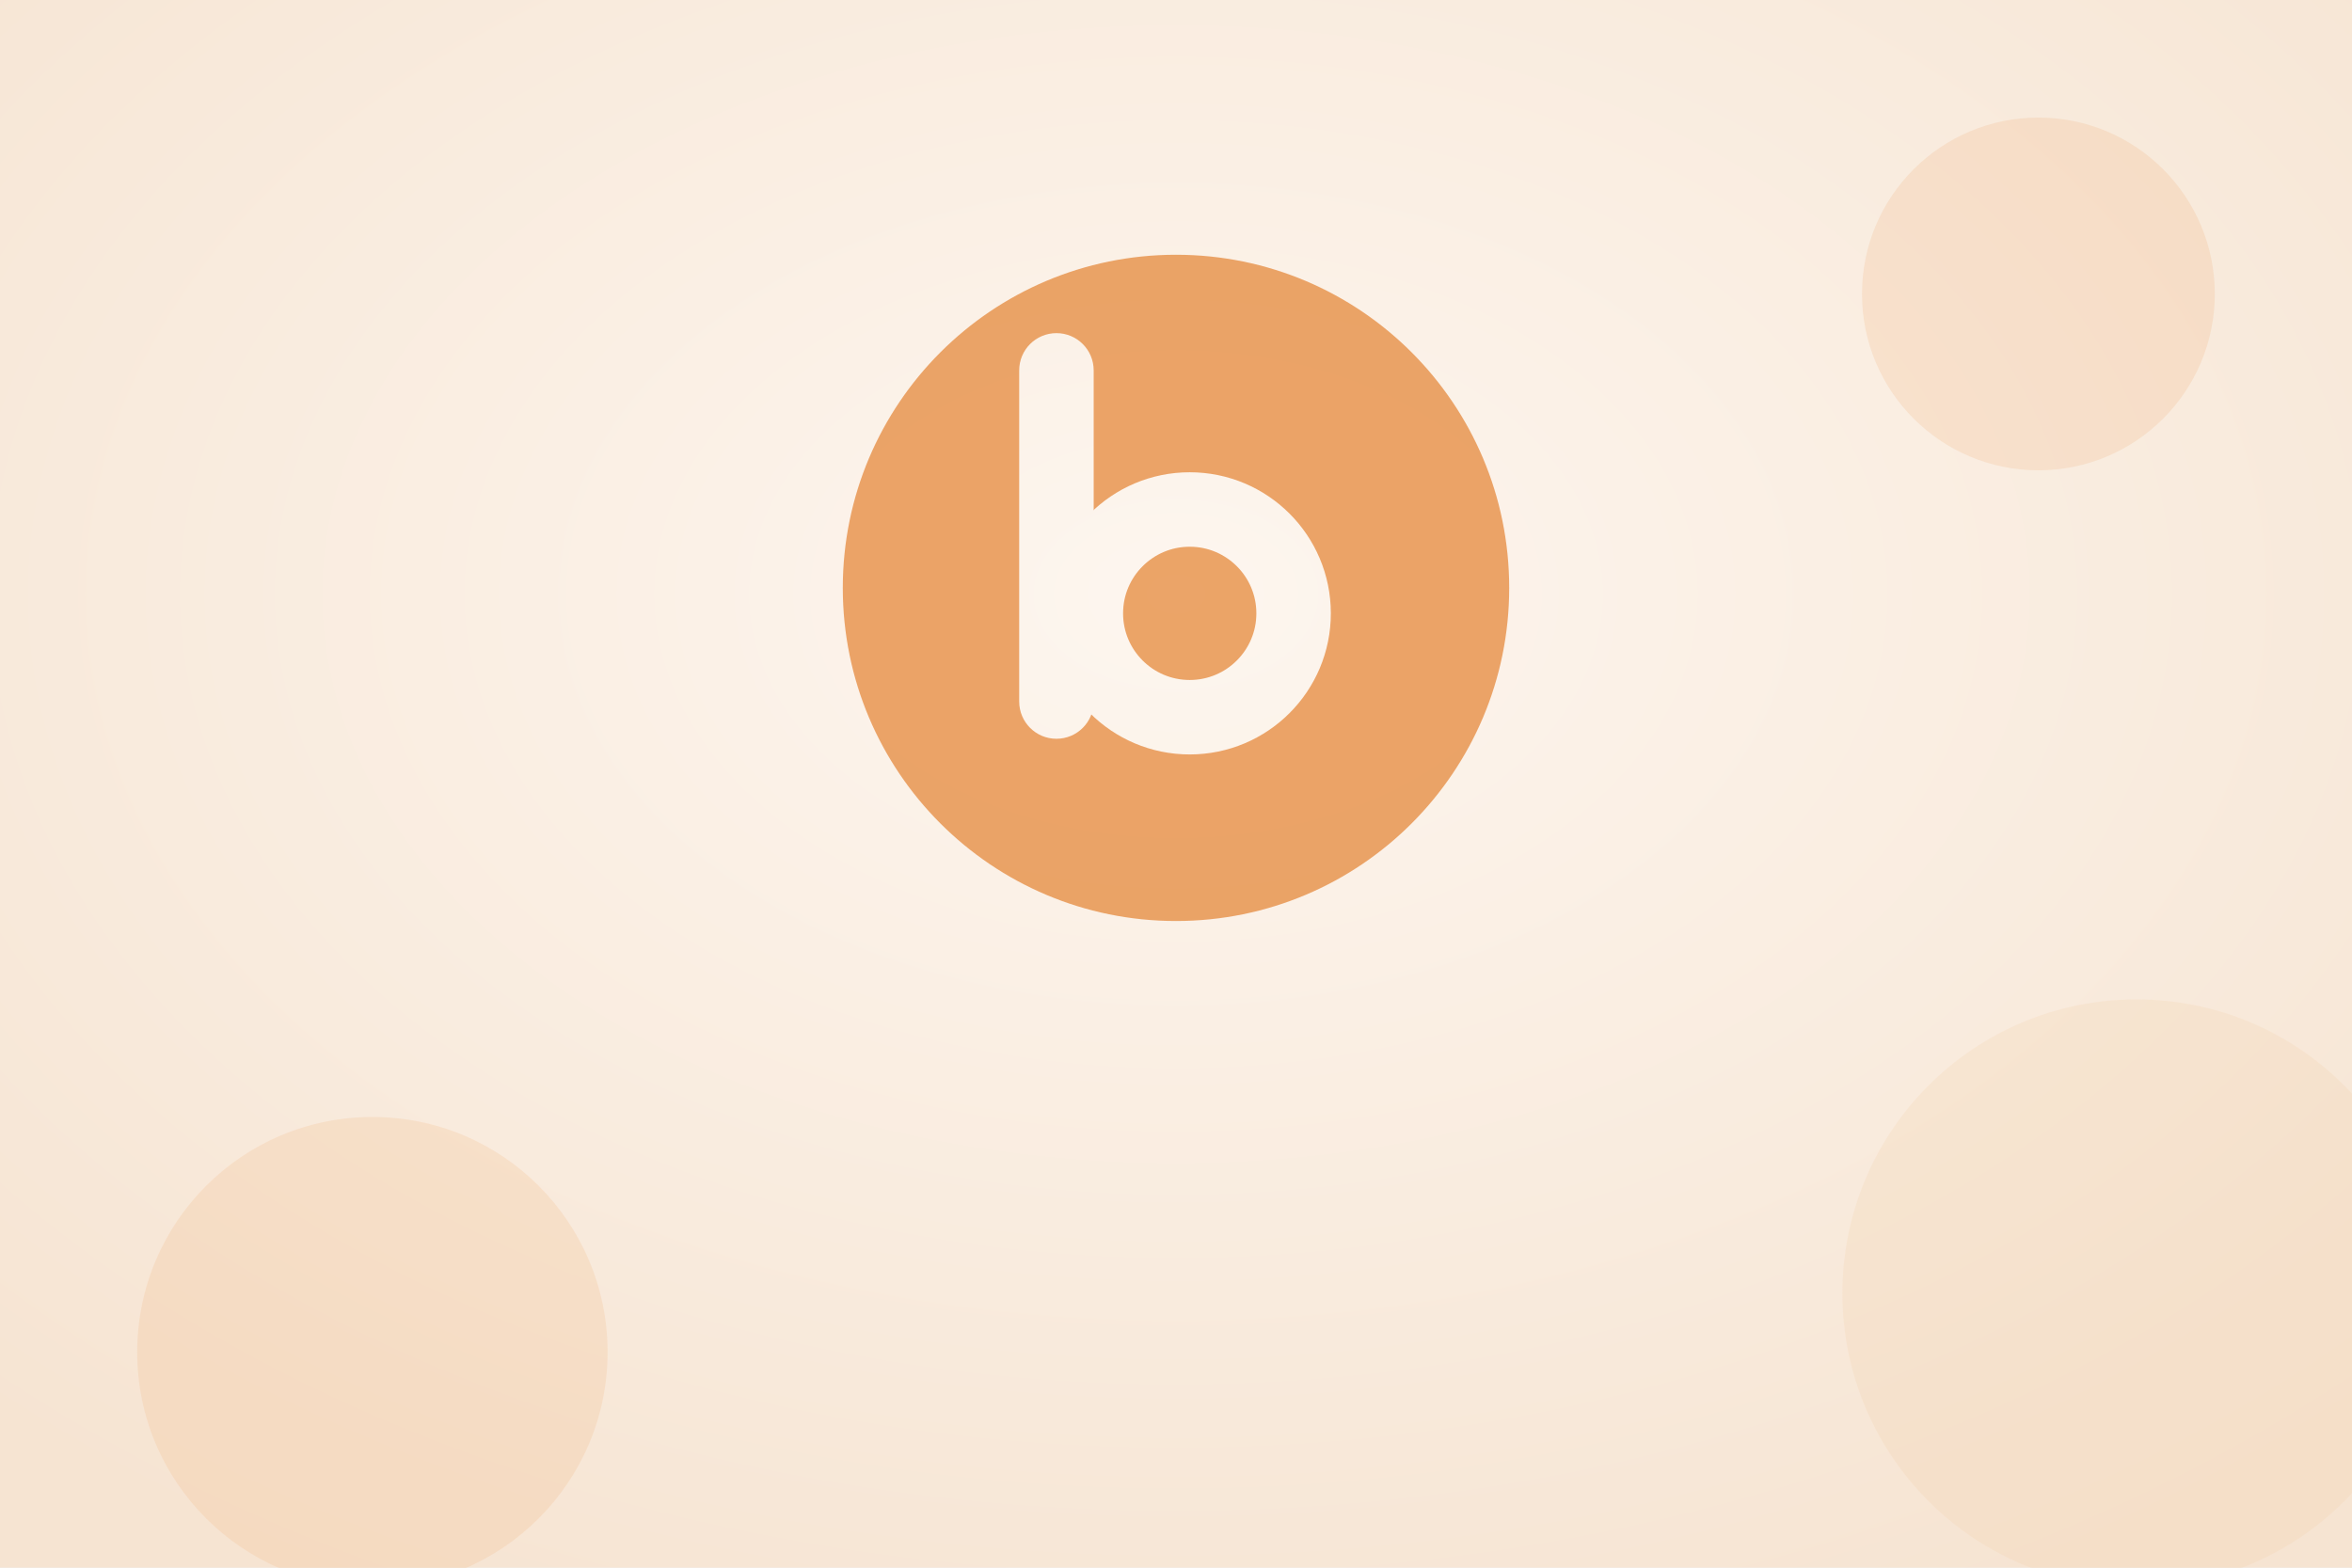
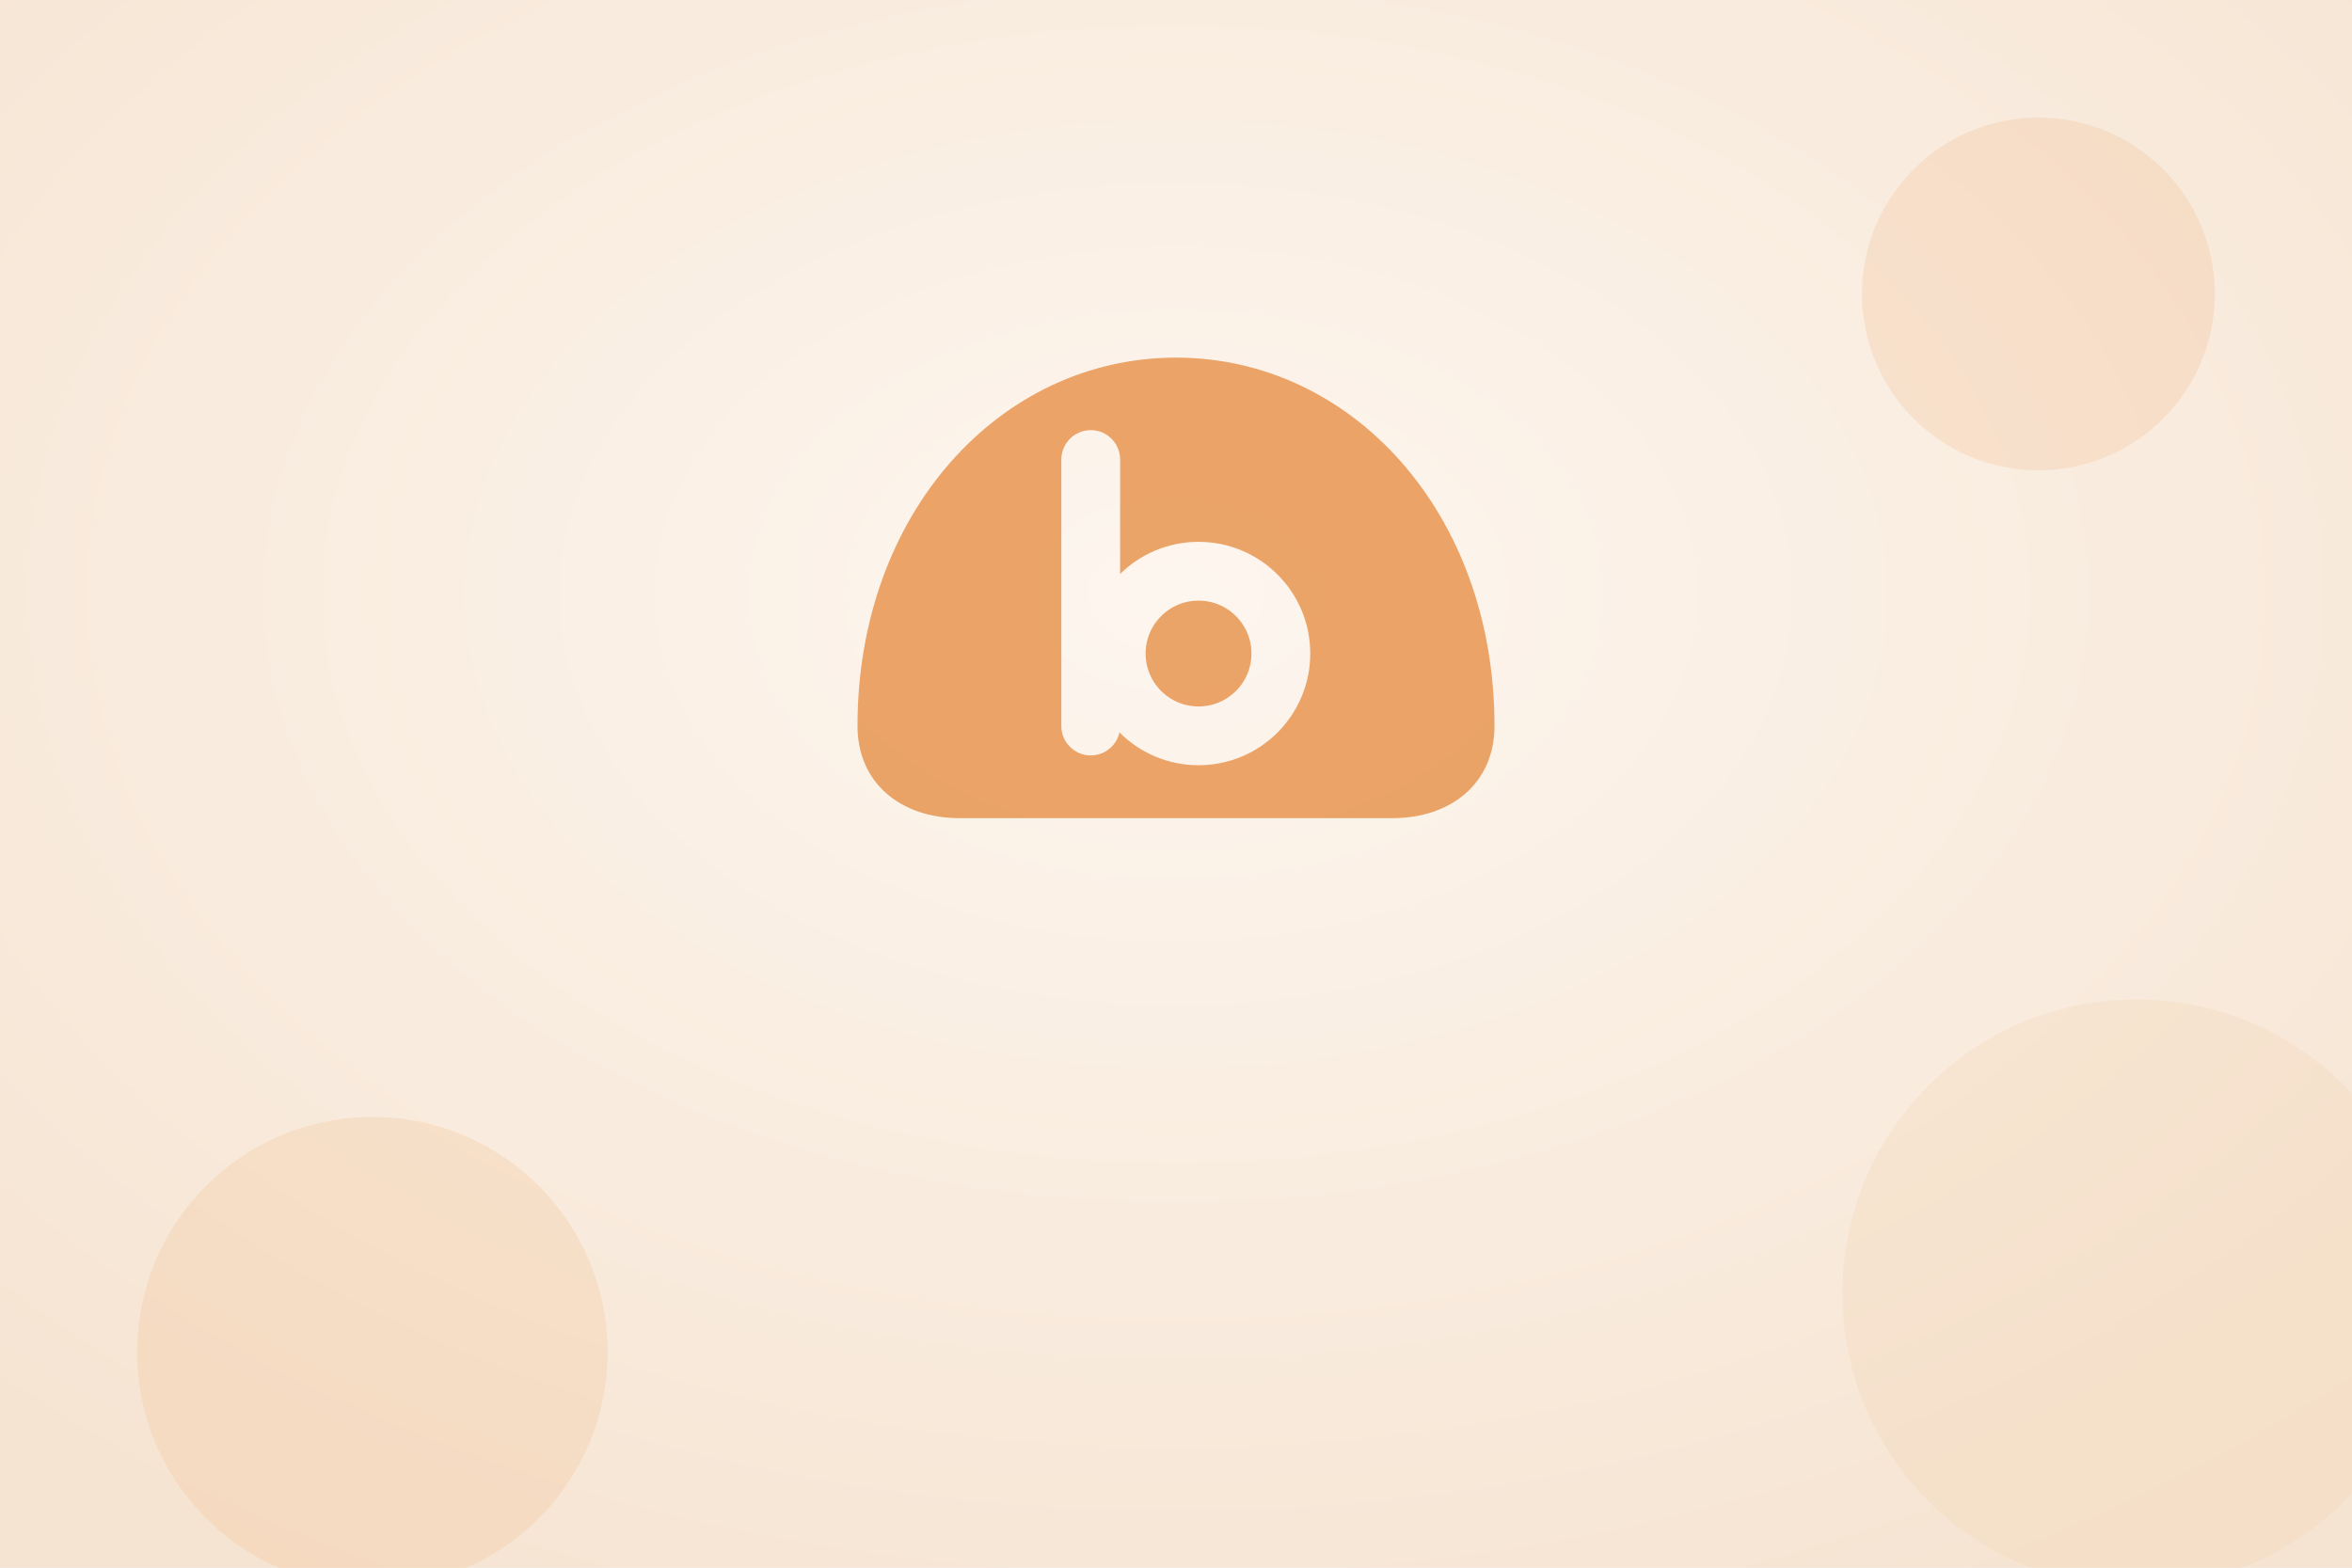
<svg xmlns="http://www.w3.org/2000/svg" viewBox="0 0 1200 800" role="presentation" aria-hidden="true">
  <defs>
    <radialGradient id="g" cx="50%" cy="38%" r="72%">
      <stop offset="0%" stop-color="#fdf6ef" />
      <stop offset="100%" stop-color="#f6e4d2" />
    </radialGradient>
    <mask id="m">
      <rect width="1200" height="800" fill="#000" />
-       <circle cx="600" cy="300" r="170" fill="#fff" />
-       <rect x="520" y="170" width="38" height="207" rx="19" fill="#000" />
-       <circle cx="607" cy="313" r="53" fill="none" stroke="#000" stroke-width="38" />
+       <g transform="translate(427.5 127.5)">
+         <path d="M10 243C10 134 83 55 172.5 55C262 55 335 134 335 243C335 272 313 290 283 290L62 290C32 290 10 272 10 243Z" fill="#fff" />
+         <rect x="114" y="92" width="30" height="166" rx="15" fill="#000" />
+         <circle cx="184" cy="206" r="42" fill="none" stroke="#000" stroke-width="30" />
+       </g>
    </mask>
  </defs>
  <rect width="1200" height="800" fill="url(#g)" />
  <g opacity="0.5">
    <circle cx="190" cy="690" r="120" fill="#f2a96b" opacity="0.35" />
    <circle cx="1040" cy="150" r="90" fill="#e89550" opacity="0.3" />
    <circle cx="1090" cy="660" r="150" fill="#f2c79b" opacity="0.35" />
  </g>
  <rect width="1200" height="800" fill="#e89550" mask="url(#m)" opacity="0.85" />
</svg>
